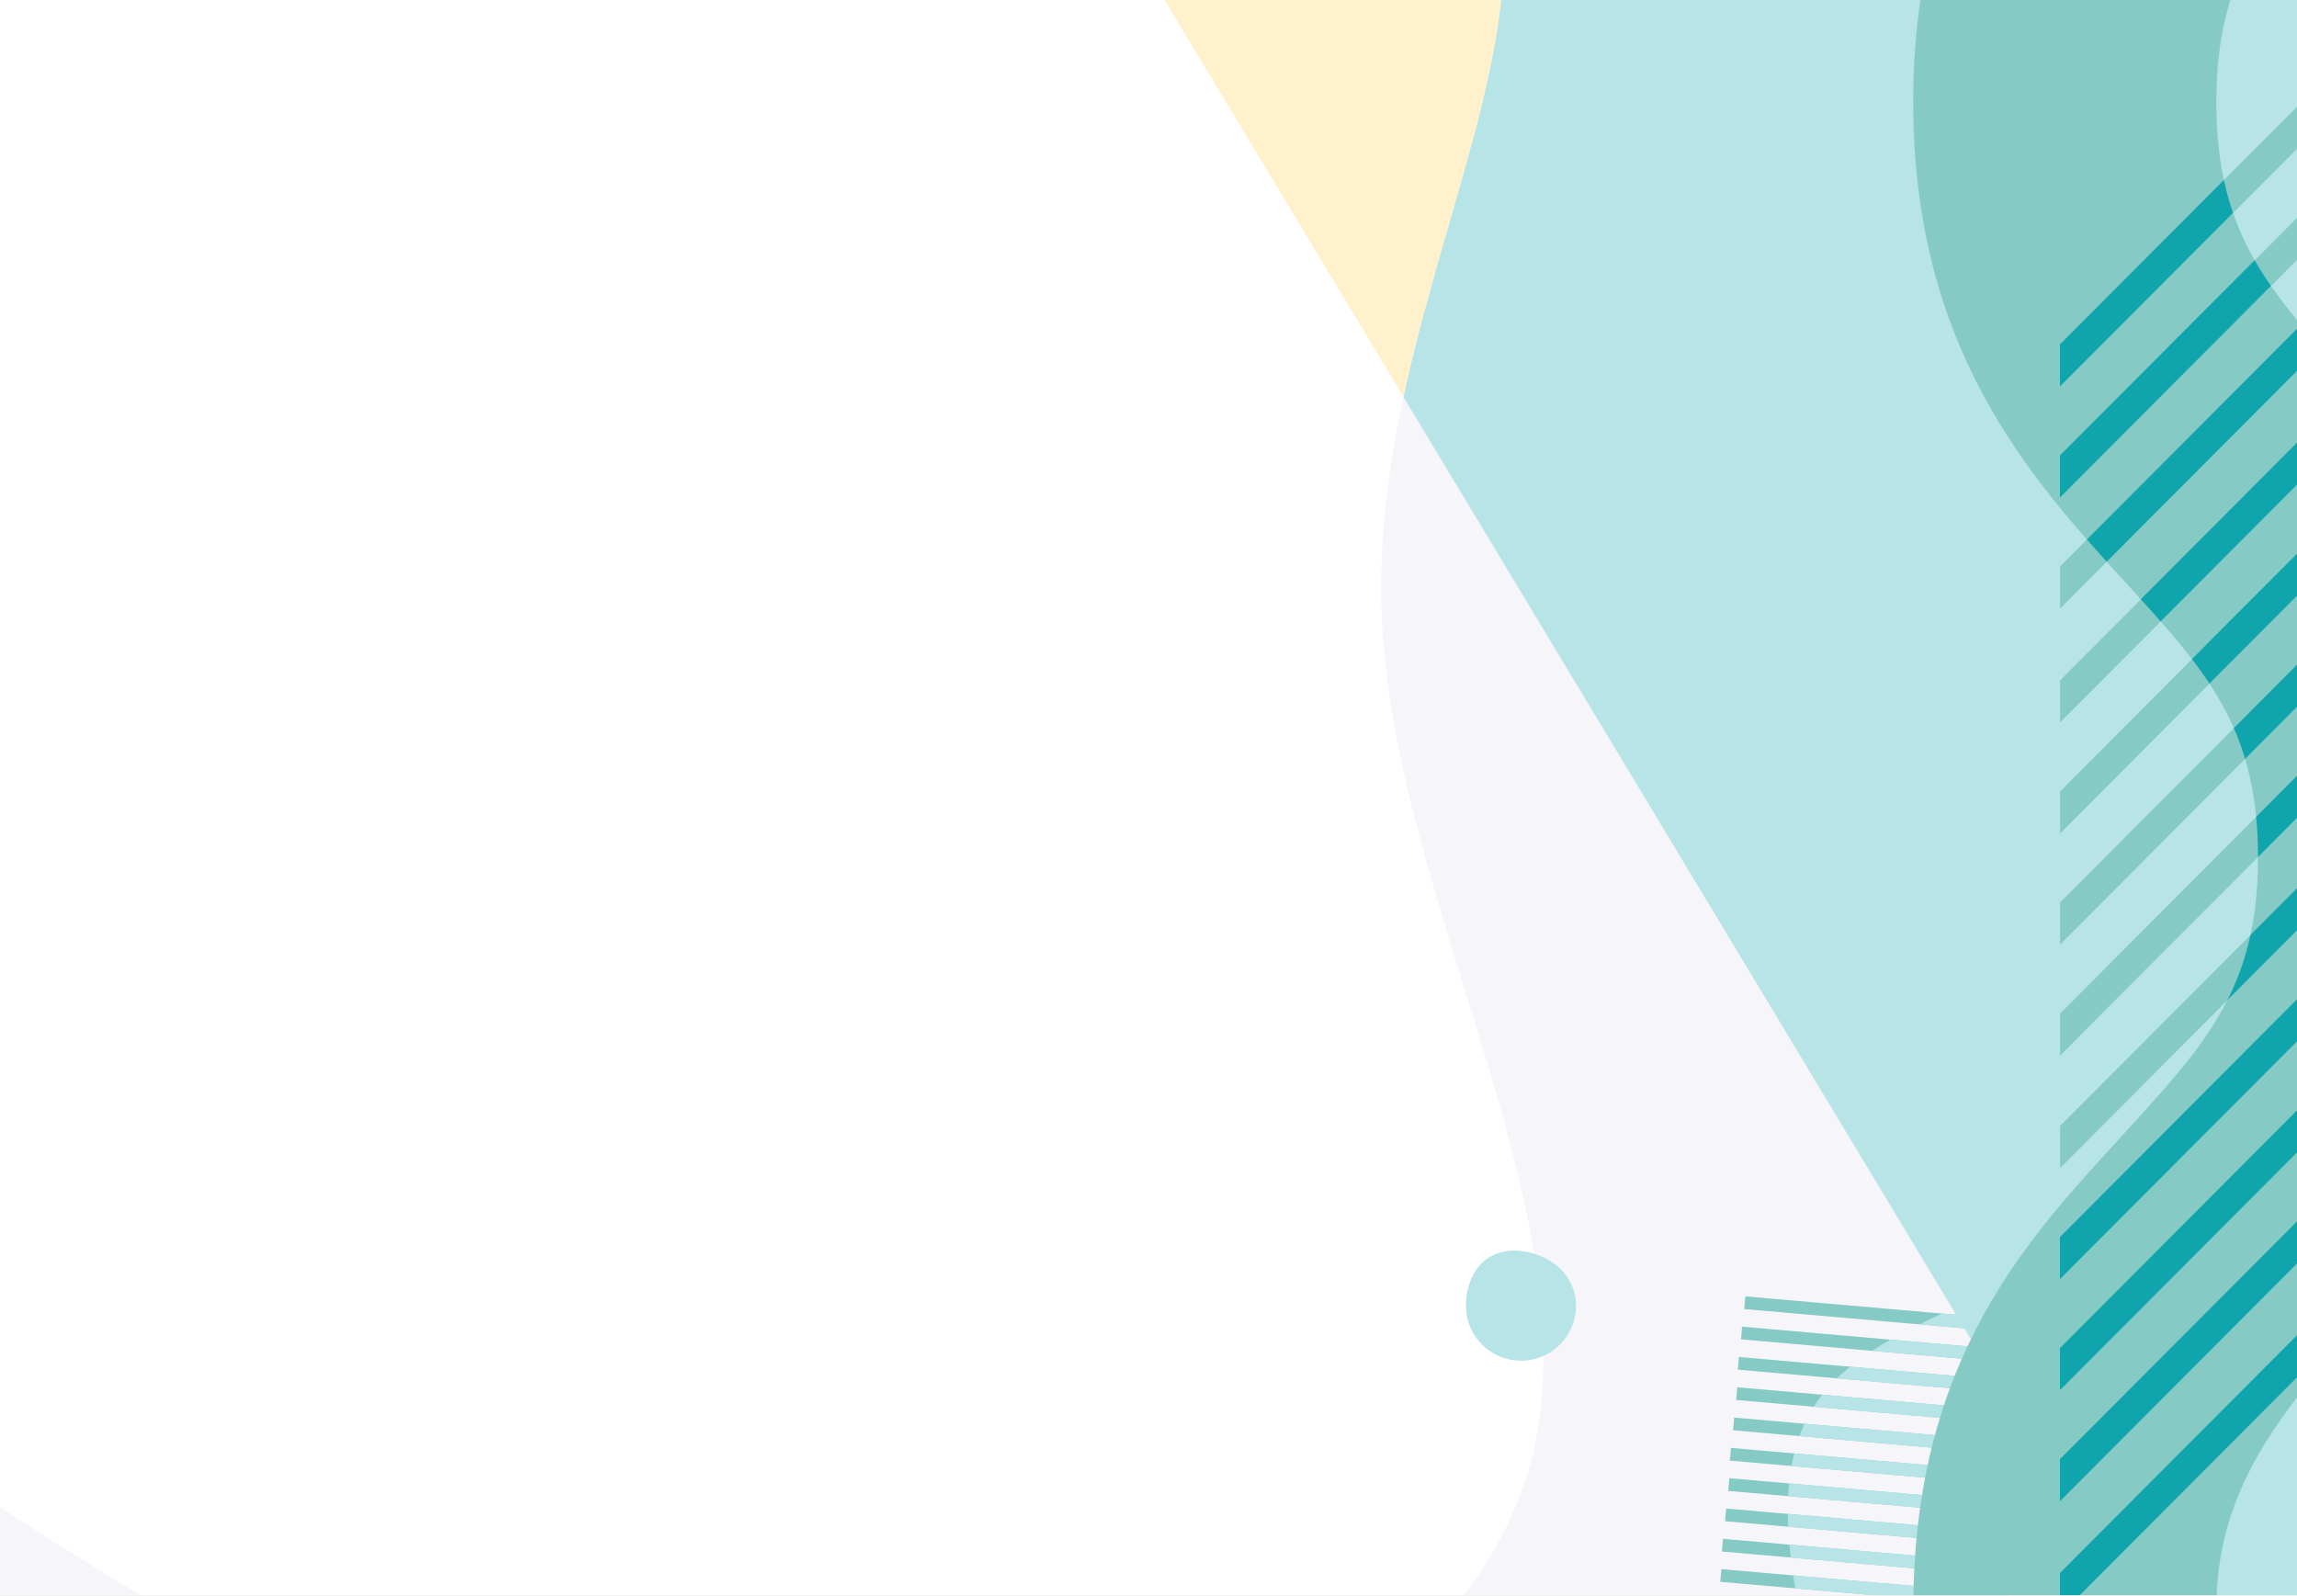
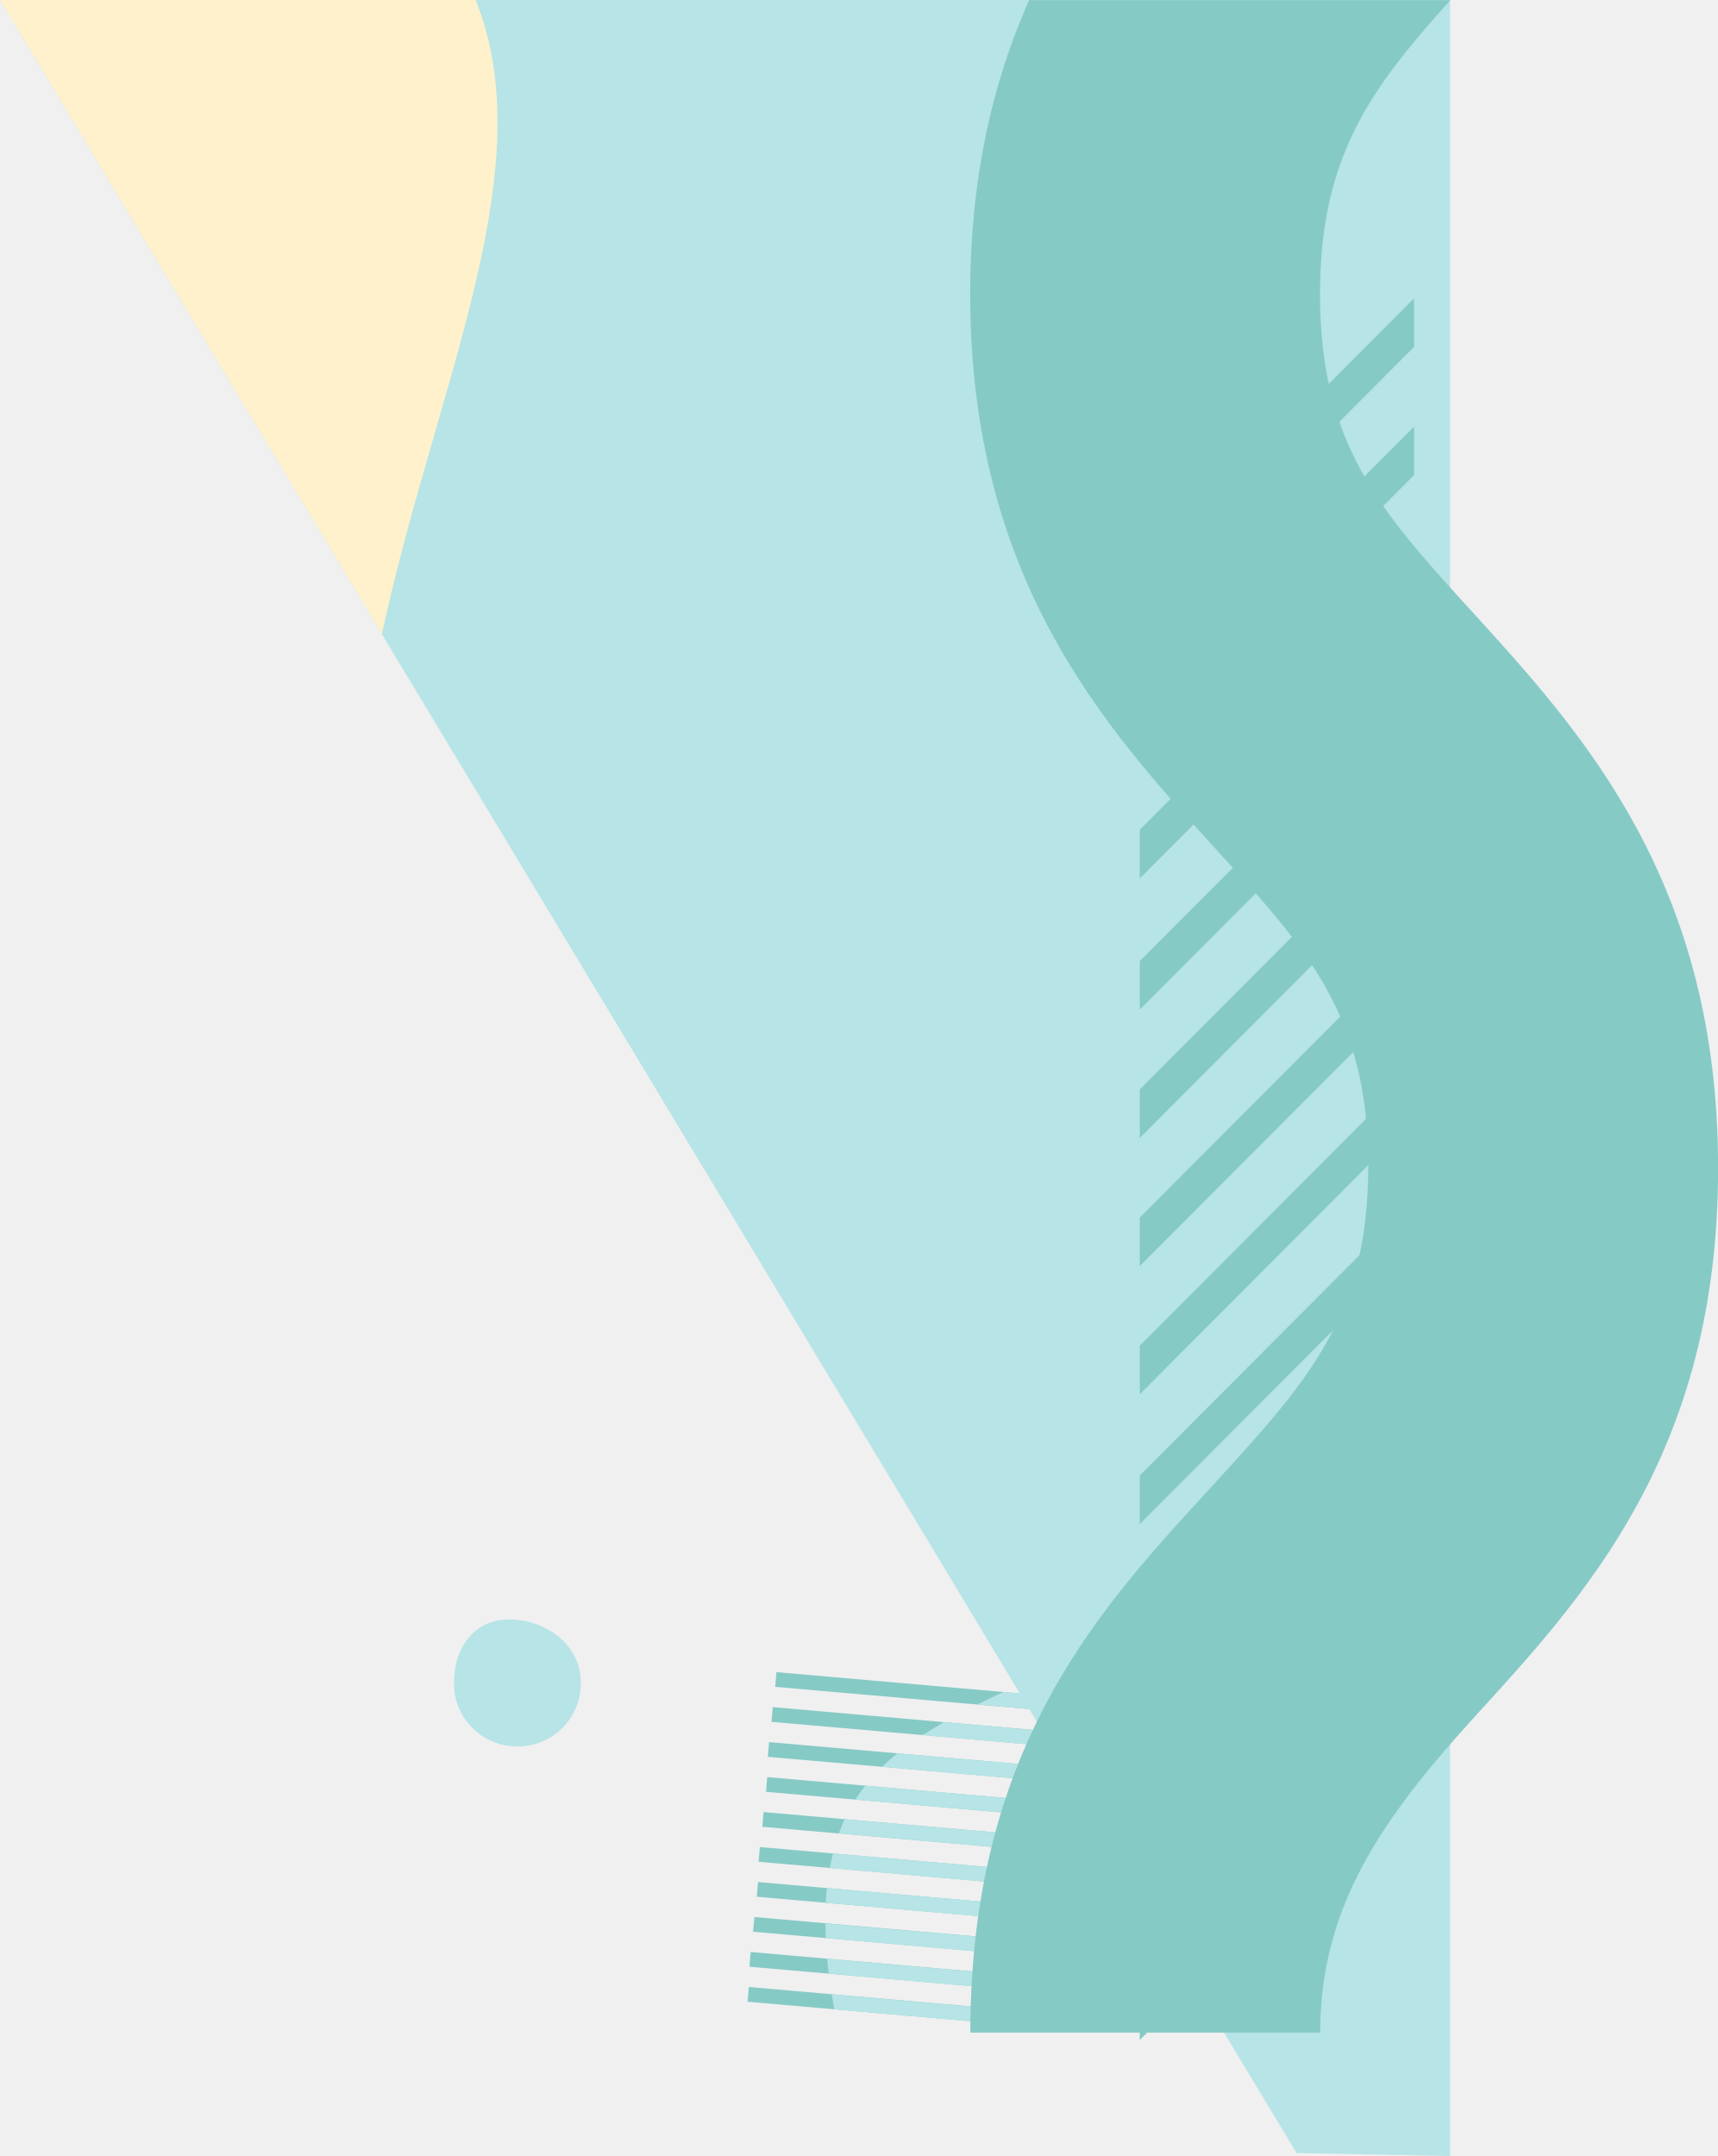
- <svg xmlns="http://www.w3.org/2000/svg" xmlns:xlink="http://www.w3.org/1999/xlink" height="1000" viewBox="0 0 1440 1000" width="1440">
-   <defs>
-     <path id="a" d="m0 0h1440v1000h-1440z" />
-     <path id="b" d="m190.032 2370h-189.961c0-158.684 73.521-233.65 132.807-298.61 50.167-55.118 83.303-90.271 83.303-172.31.047-82.039-33.137-117.689-83.374-172.712-59.191-65.03-132.76-145.603-132.807-300.881.071-155.444 73.687-236.205 132.831-301.165 50.143-55.213 83.351-91.572 83.398-173.659 0-82.086-33.184-118.588-83.374-173.777-59.238-65.078-132.854-145.958-132.807-301.401-.024-155.586 73.545-236.465 132.665-301.543 50.262-55.26 83.469-91.714 83.445-173.943l189.985.142c0 155.467-73.592 236.371-132.712 301.425-50.309 55.213-83.422 91.691-83.374 173.848-.071 82.228 33.16 118.658 83.351 173.966 59.238 64.888 132.736 145.839 132.736 301.377.047 155.373-73.521 236.252-132.712 301.33-50.214 55.189-83.422 91.62-83.398 173.659 0 82.063 33.184 118.351 83.398 173.446 59.144 65.007 132.807 145.887 132.736 301.236.071 155.42-73.521 233.579-132.736 298.562-50.214 55.189-83.398 102.998-83.398 171.009" />
-     <mask id="c" fill="#fff">
-       <use fill="#fff" fill-rule="evenodd" xlink:href="#a" />
-     </mask>
-     <mask id="d" fill="#fff">
-       <use fill="#fff" fill-rule="evenodd" xlink:href="#b" />
-     </mask>
-   </defs>
-   <g fill="none" fill-rule="evenodd">
-     <use fill="#f5f5fa" xlink:href="#a" />
-     <g mask="url(#c)">
-       <g transform="matrix(-.6427876 -.7660444 .7660444 -.6427876 1160.303 1089.187)">
-         <path d="m248.703 121.407 5.649 5.646-127.347 127.354h-.005l-5.649-5.651zm-13.269-13.745 5.649 5.649-127.351 127.351-5.649-5.651zm-13.269-13.745 5.649 5.649-127.351 127.351-5.649-5.651zm-13.912-12.979 5.649 5.649-127.351 127.351-5.649-5.651zm-13.269-13.745 5.649 5.649-127.351 127.351-5.649-5.651zm-13.269-13.745 5.649 5.649-127.351 127.351-5.649-5.651zm-13.912-12.979 5.649 5.649-127.351 127.351-5.649-5.651zm-13.269-13.745 5.649 5.649-127.351 127.351-5.649-5.649zm-13.269-13.745 5.649 5.649-127.351 127.351-5.649-5.649zm-13.912-12.979 5.649 5.651-127.351 127.349-5.649-5.649z" fill="#86cac6" />
-         <path d="m170.772 199.336c-1.219 5.013-2.542 10.094-3.938 15.241l-39.828 39.83h-.005l-5.649-5.651zm6.329-33.342c-.53 4.379-1.216 8.824-2.033 13.332l-61.337 61.336-5.649-5.651zm.932-27.945c.257 3.617.345 7.29.282 11.017l-77.854 77.852-5.649-5.651zm-4.236-22.657.164.504c.868 2.774 1.595 5.588 2.191 8.441l-89.603 89.601-5.649-5.651zm-8.367-18.643c1.419 2.43 2.723 4.891 3.909 7.387l-96.058 96.057-5.649-5.651zm-11.19-15.826c1.743 2.088 3.397 4.201 4.961 6.34l-99.189 99.184-5.649-5.651zm-13.12-13.774c1.977 1.841 3.884 3.702 5.717 5.584l-100.738 100.735-5.649-5.651zm-14.668-12.342c2.157 1.652 4.255 3.319 6.293 5.004l-99.914 99.911-5.649-5.649zm-15.835-11.178c2.298 1.502 4.548 3.019 6.747 4.549l-97.802 97.799-5.649-5.649zm-16.693-10.201c2.414 1.383 4.786 2.779 7.115 4.186l-95.389 95.384-5.649-5.649z" fill="#b7e4e6" />
-       </g>
-     </g>
-     <g mask="url(#c)">
-       <g transform="translate(-421.5267 -1361.534)">
-         <path d="m1094 1266 704.211 1169.433 83.302 1.567v-1171z" fill="#b7e4e6" />
-         <path d="m1862 2198.202v26.371l-149 149.427v-26.371zm0-71.363v26.372l-149 149.425v-26.372zm0-69.623v26.382l-149 149.416v-26.371zm0-69.623v26.371l-149 149.427v-26.371zm0-69.623v26.36l-149 149.438v-26.371zm0-70.493v26.372l-149 149.425v-26.372zm0-69.623v26.371l-149 149.427v-26.371zm0-69.623v26.372l-149 149.425v-26.372zm0-69.623v26.363l-149 149.434v-26.374zm0-71.363v26.38l-149 149.418v-26.369zm0-69.623v26.383l-149 149.414v-26.372zm0-69.623v26.372l-149 149.425v-26.362z" fill="#86cac6" />
-         <g fill="none" transform="translate(1620.917)">
-           <use fill="#86cac6" xlink:href="#b" />
-           <path d="m241 2198.202v26.371l-149 149.427v-26.371zm0-71.363v26.372l-149 149.425v-26.372zm0-69.623v26.382l-149 149.416v-26.371zm0-69.623v26.371l-149 149.427v-26.371zm0-69.623v26.36l-149 149.438v-26.371zm0-70.493v26.372l-149 149.425v-26.372zm0-69.623v26.371l-149 149.427v-26.371zm0-69.623v26.372l-149 149.425v-26.372zm0-69.623v26.363l-149 149.434v-26.374zm0-71.363v26.38l-149 149.418v-26.369zm0-69.623v26.383l-149 149.414v-26.372zm0-69.623v26.372l-149 149.425v-26.362z" fill="#10a5ac" mask="url(#d)" />
-         </g>
-         <path d="m1287.759 1747.972c-2.175-50.697 5.035-100.023 15.789-147.451 28.096-124.02 80.425-234.987 52.831-323.17-38.141-121.898-228.97-200.772-451.671-270.482-222.603-70.198-476.98-131.734-606.876-46.096-130.238 85.862-135.92 318.397-183.533 503.927-47.539 185.015-136.764 323.302-109.083 443.776 27.925 120.75 172.668 224.175 337.992 345.203 17.977 13.132 373.433 261.12 557.027 275.624 205.665 16.508 431.091-89.106 478.544-242.885 47.356-153.265-83.151-355.171-91.021-538.446" fill="#fff" />
-         <path d="m1352.325 1265.962c1.5 3.754 2.853 7.551 4.054 11.389 27.595 88.183-24.735 199.15-52.831 323.17-.739 3.26-1.462 6.528-2.165 9.805l-207.369-344.363z" fill="#fff1cc" />
-       </g>
-     </g>
-     <path d="m953.5 784.252c18.934 2.128 34.5 15.39 34.5 34.375 0 18.983-15.446 34.373-34.5 34.373-19.053 0-34.5-15.39-34.5-34.373 0-18.985 11.326-36.979 34.5-34.375" fill="#b7e4e6" mask="url(#c)" />
+ <svg xmlns="http://www.w3.org/2000/svg" enable-background="new 0 0 932.7 1171" viewBox="0 0 932.7 1171">
+   <mask id="a" height="946" maskUnits="userSpaceOnUse" width="149" x="618.9" y="162">
+     <path clip-rule="evenodd" d="m-482.5 2465.6h-190c0-158.7 73.5-233.7 132.8-298.6 50.2-55.1 83.3-90.3 83.3-172.3s-33.1-117.7-83.4-172.7c-59.2-65-132.8-145.6-132.8-300.9.1-155.4 73.7-236.2 132.8-301.2 50.1-55.2 83.4-91.6 83.4-173.7s-33.2-118.6-83.4-173.8c-59.2-65.1-132.9-146-132.8-301.4 0-155.6 73.5-236.5 132.7-301.5 50.3-55.3 83.5-91.7 83.4-173.9l190 .1c0 155.5-73.6 236.4-132.7 301.4-50.3 55.2-83.4 91.7-83.4 173.8-.1 82.2 33.2 118.7 83.4 174 59.2 64.9 132.7 145.8 132.7 301.4 0 155.4-73.5 236.3-132.7 301.3-50.2 55.2-83.4 91.6-83.4 173.7s33.2 118.4 83.4 173.4c59.1 65 132.8 145.9 132.7 301.2.1 155.4-73.5 233.6-132.7 298.6-50.1 55.3-83.3 103.1-83.3 171.1" fill="#fff" fill-rule="evenodd" />
+   </mask>
+   <mask id="b" height="69" maskUnits="userSpaceOnUse" width="69" x="246.5" y="879.6">
+     <path clip-rule="evenodd" d="m-672.5 95.6h1440v1000h-1440z" fill="#fff" fill-rule="evenodd" />
+   </mask>
+   <g clip-rule="evenodd" fill-rule="evenodd">
+     <path d="m421 916.2.7-8 179.4 15.7-.7 8zm-2 19 .7-8 179.4 15.7-.7 8zm-2 19 .7-8 179.4 15.7-.7 8zm-1 19 .7-8 179.4 15.7-.7 8zm-2 19 .7-8 179.4 15.7-.7 8zm-2 19 .7-8 179.4 15.7-.7 8zm-1 19 .7-8 179.4 15.7-.7 8zm-2 19 .7-8 179.4 15.7-.7 8zm-2 19 .7-8 179.4 15.7-.7 8zm-1 19 .7-8 179.4 15.7-.7 8z" fill="#86cac6" />
+     <path d="m530.7 925.8c4.6-2.3 9.4-4.5 14.2-6.8l56.1 4.9-.7 8zm-29.6 16.6c3.7-2.4 7.5-4.7 11.5-7l86.4 7.6-.7 8zm-22 17.2c2.6-2.5 5.4-5 8.3-7.3l109.7 9.6-.7 8zm-14.6 17.8.3-.4c1.6-2.4 3.3-4.8 5.1-7.1l126.2 11-.7 8zm-8.9 18.4c.9-2.6 2-5.2 3.1-7.7l135.3 11.8-.7 8zm-4.9 18.8c.5-2.7 1-5.3 1.7-7.9l139.7 12.2-.7 8zm-2.2 18.9c.1-2.7.3-5.4.6-8l141.9 12.4-.7 8zm0 19.2c-.1-2.7-.2-5.4-.2-8l140.8 12.3-.7 8zm1.6 19.3c-.3-2.7-.6-5.4-.9-8.1l137.8 12.1-.7 8zm3 19.3c-.5-2.7-.9-5.5-1.4-8.1l134.4 11.8-.7 8z" fill="#b7e4e6" />
+     <path d="m0 0 704.2 1169.4 83.3 1.6v-1171z" fill="#b7e4e6" />
+     <path d="m768 932.2v26.4l-149 149.4v-26.4zm0-71.3v26.4l-149 149.4v-26.4zm0-69.6v26.4l-149 149.4v-26.4zm0-69.7v26.4l-149 149.4v-26.4zm0-69.6v26.4l-149 149.4v-26.4zm0-70.5v26.4l-149 149.4v-26.4zm0-69.6v26.4l-149 149.4v-26.4zm0-69.6v26.4l-149 149.4v-26.4zm0-69.7v26.4l-149 149.4v-26.4zm0-71.3v26.4l-149 149.4v-26.4zm0-69.6v26.3l-149 149.5v-26.4zm0-69.7v26.4l-149 149.4v-26.4z" fill="#86cac6" />
+     <path d="m767.9 932.2v26.4l-149 149.4v-26.4zm0-71.3v26.4l-149 149.4v-26.4zm0-69.6v26.4l-149 149.4v-26.4zm0-69.7v26.4l-149 149.4v-26.4zm0-69.6v26.4l-149 149.4v-26.4zm0-70.5v26.4l-149 149.4v-26.4zm0-69.6v26.4l-149 149.4v-26.4zm0-69.6v26.4l-149 149.4v-26.4zm0-69.7v26.4l-149 149.4v-26.4zm0-71.3v26.4l-149 149.4v-26.4zm0-69.6v26.3l-149 149.4v-26.4zm0-69.7v26.4l-149 149.4v-26.4z" fill="#10a5ac" mask="url(#a)" />
+     <path d="m258.3 0c1.5 3.8 2.9 7.6 4.1 11.4 27.6 88.2-24.7 199.1-52.8 323.2-.7 3.3-1.5 6.5-2.2 9.8l-207.4-344.4z" fill="#fff1cc" />
+     <path d="m281 879.8c18.9 2.1 34.5 15.4 34.5 34.4s-15.4 34.4-34.5 34.4-34.5-15.4-34.5-34.4 11.3-37 34.5-34.4" fill="#b7e4e6" mask="url(#b)" />
+     <path d="m716.9 159.8c0-75 27.7-111.8 70.8-159.7h-228.8c-19.2 43.1-31.9 94.8-32 159.5 0 155.3 73.6 235.9 132.8 300.9 50.2 55 83.4 90.7 83.4 172.7s-33.1 117.2-83.3 172.3c-59.3 64.9-132.8 139.9-132.8 298.5h190c0-68 33.2-115.8 83.4-171 59.2-65 132.8-143.1 132.7-298.6.1-155.3-73.6-236.2-132.7-301.2-50.3-55.1-83.5-91.4-83.5-173.4z" fill="#86cac6" />
  </g>
</svg>
